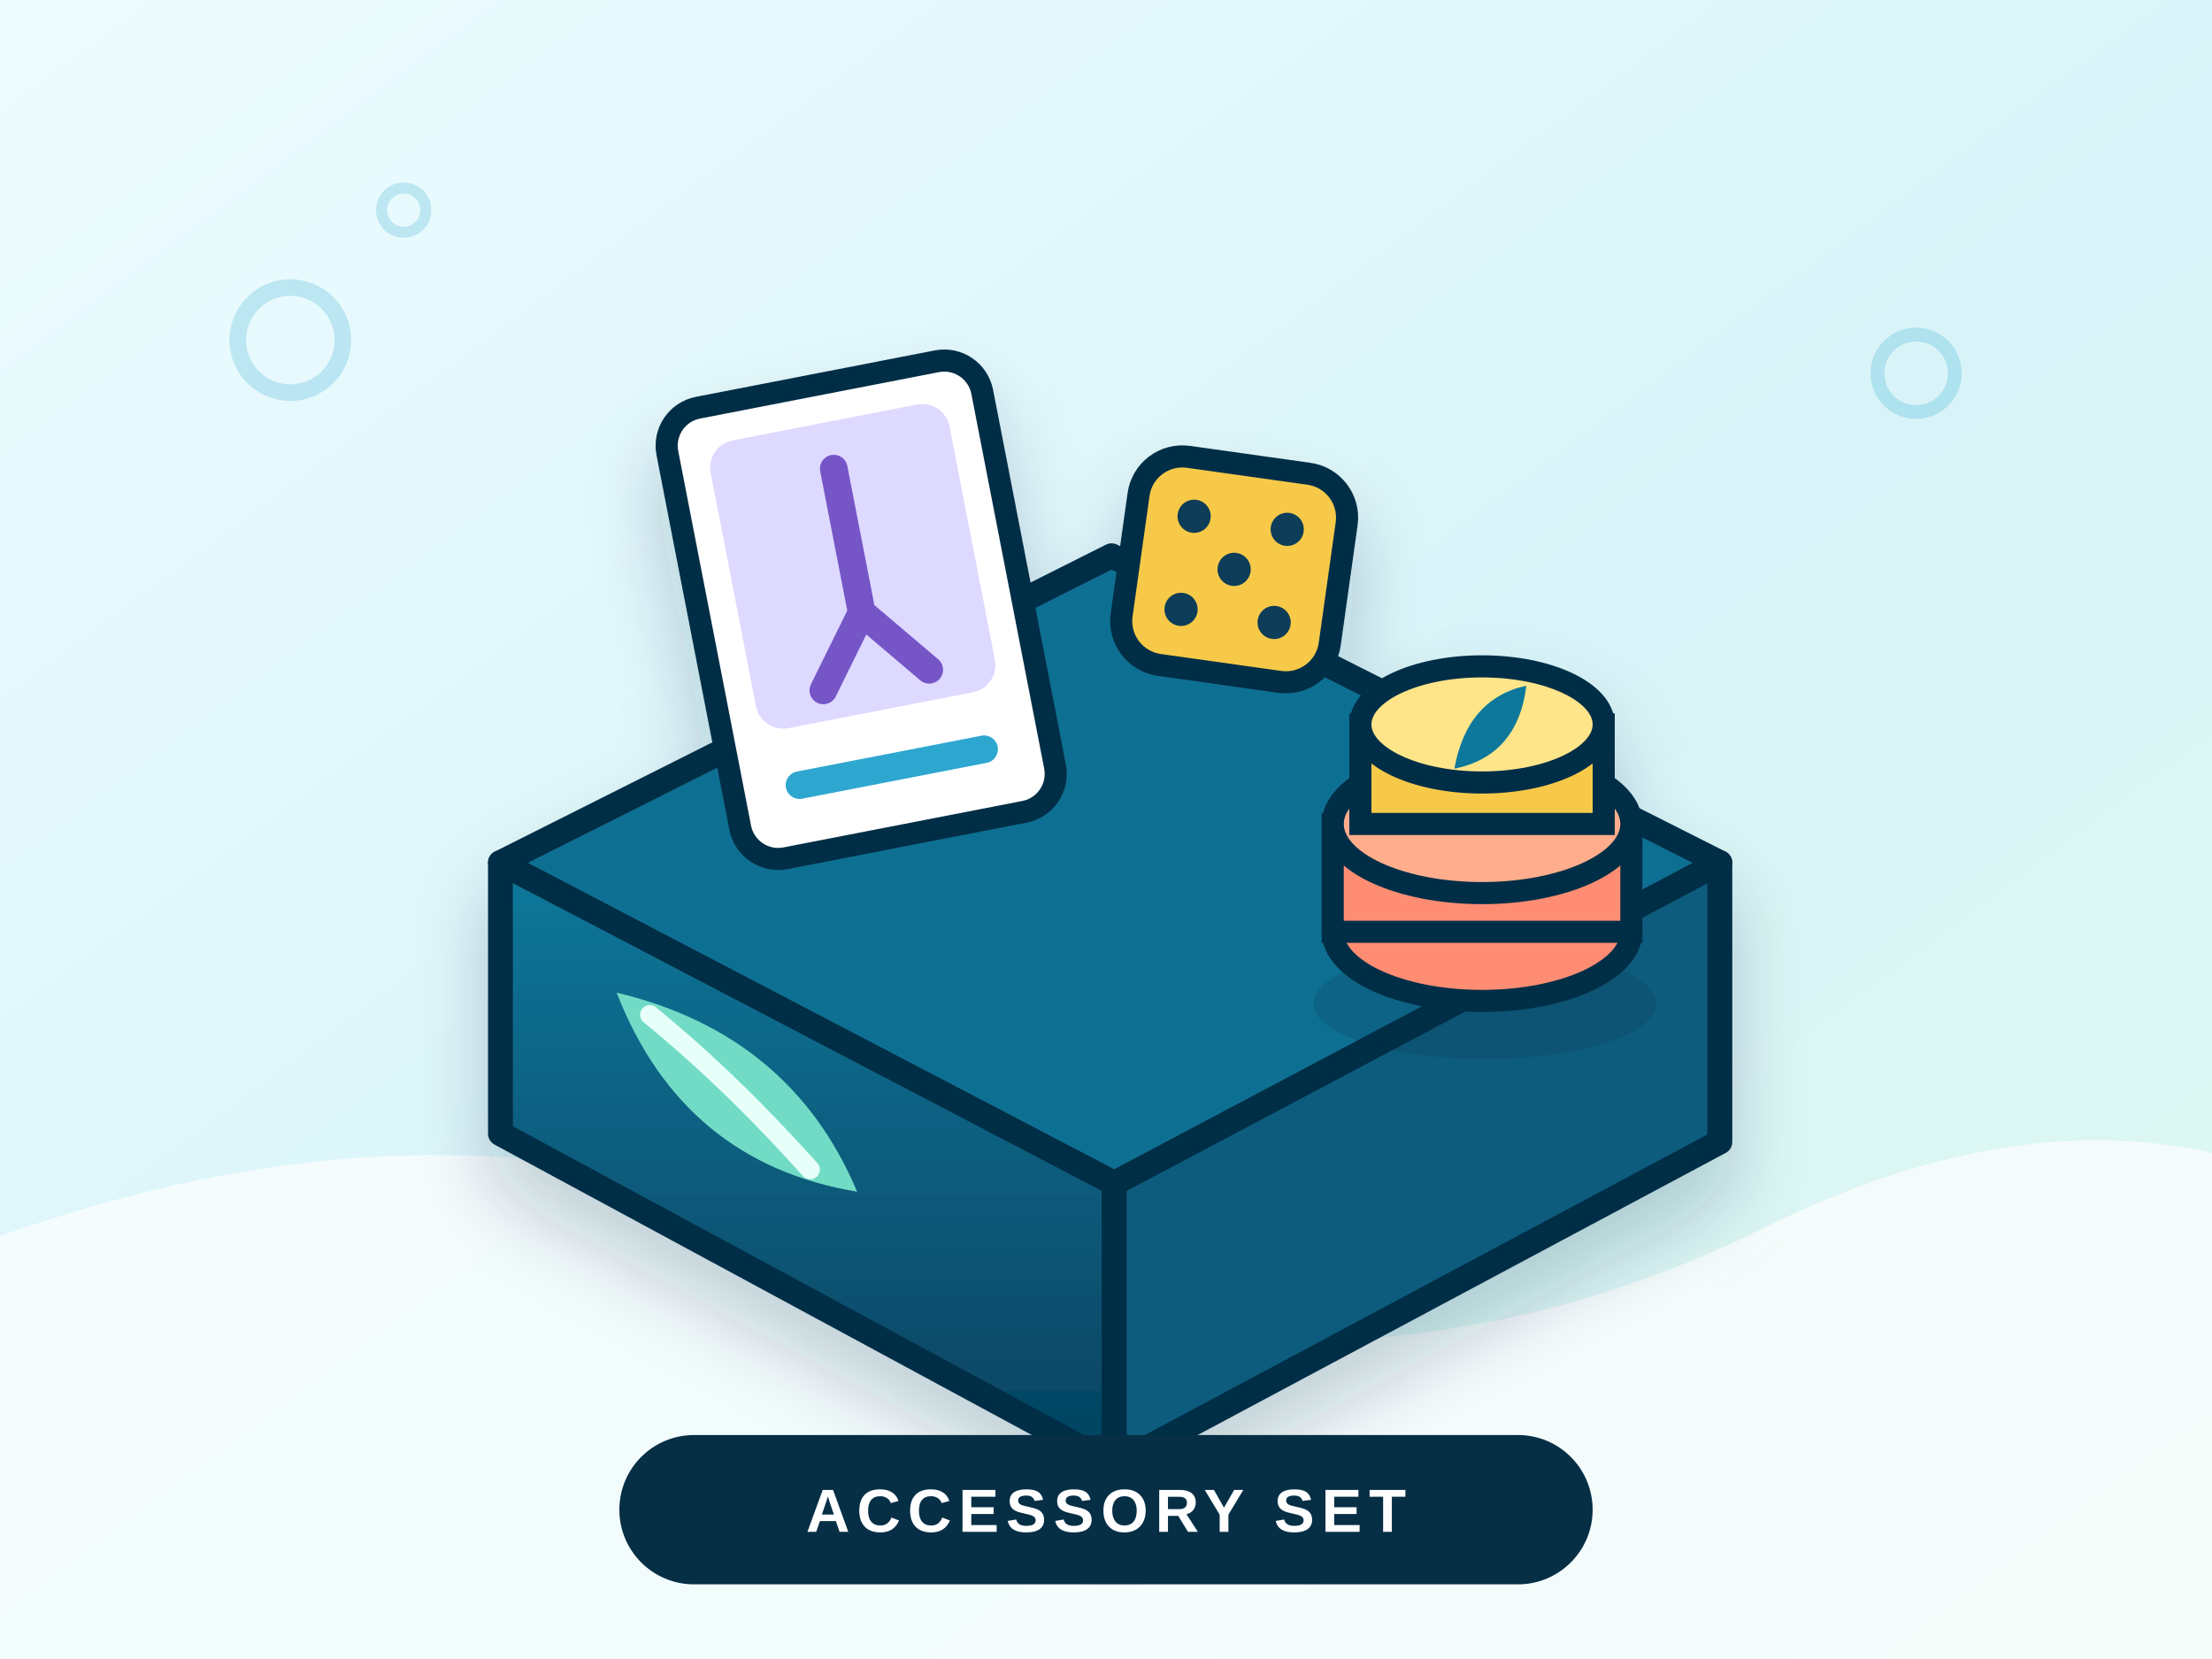
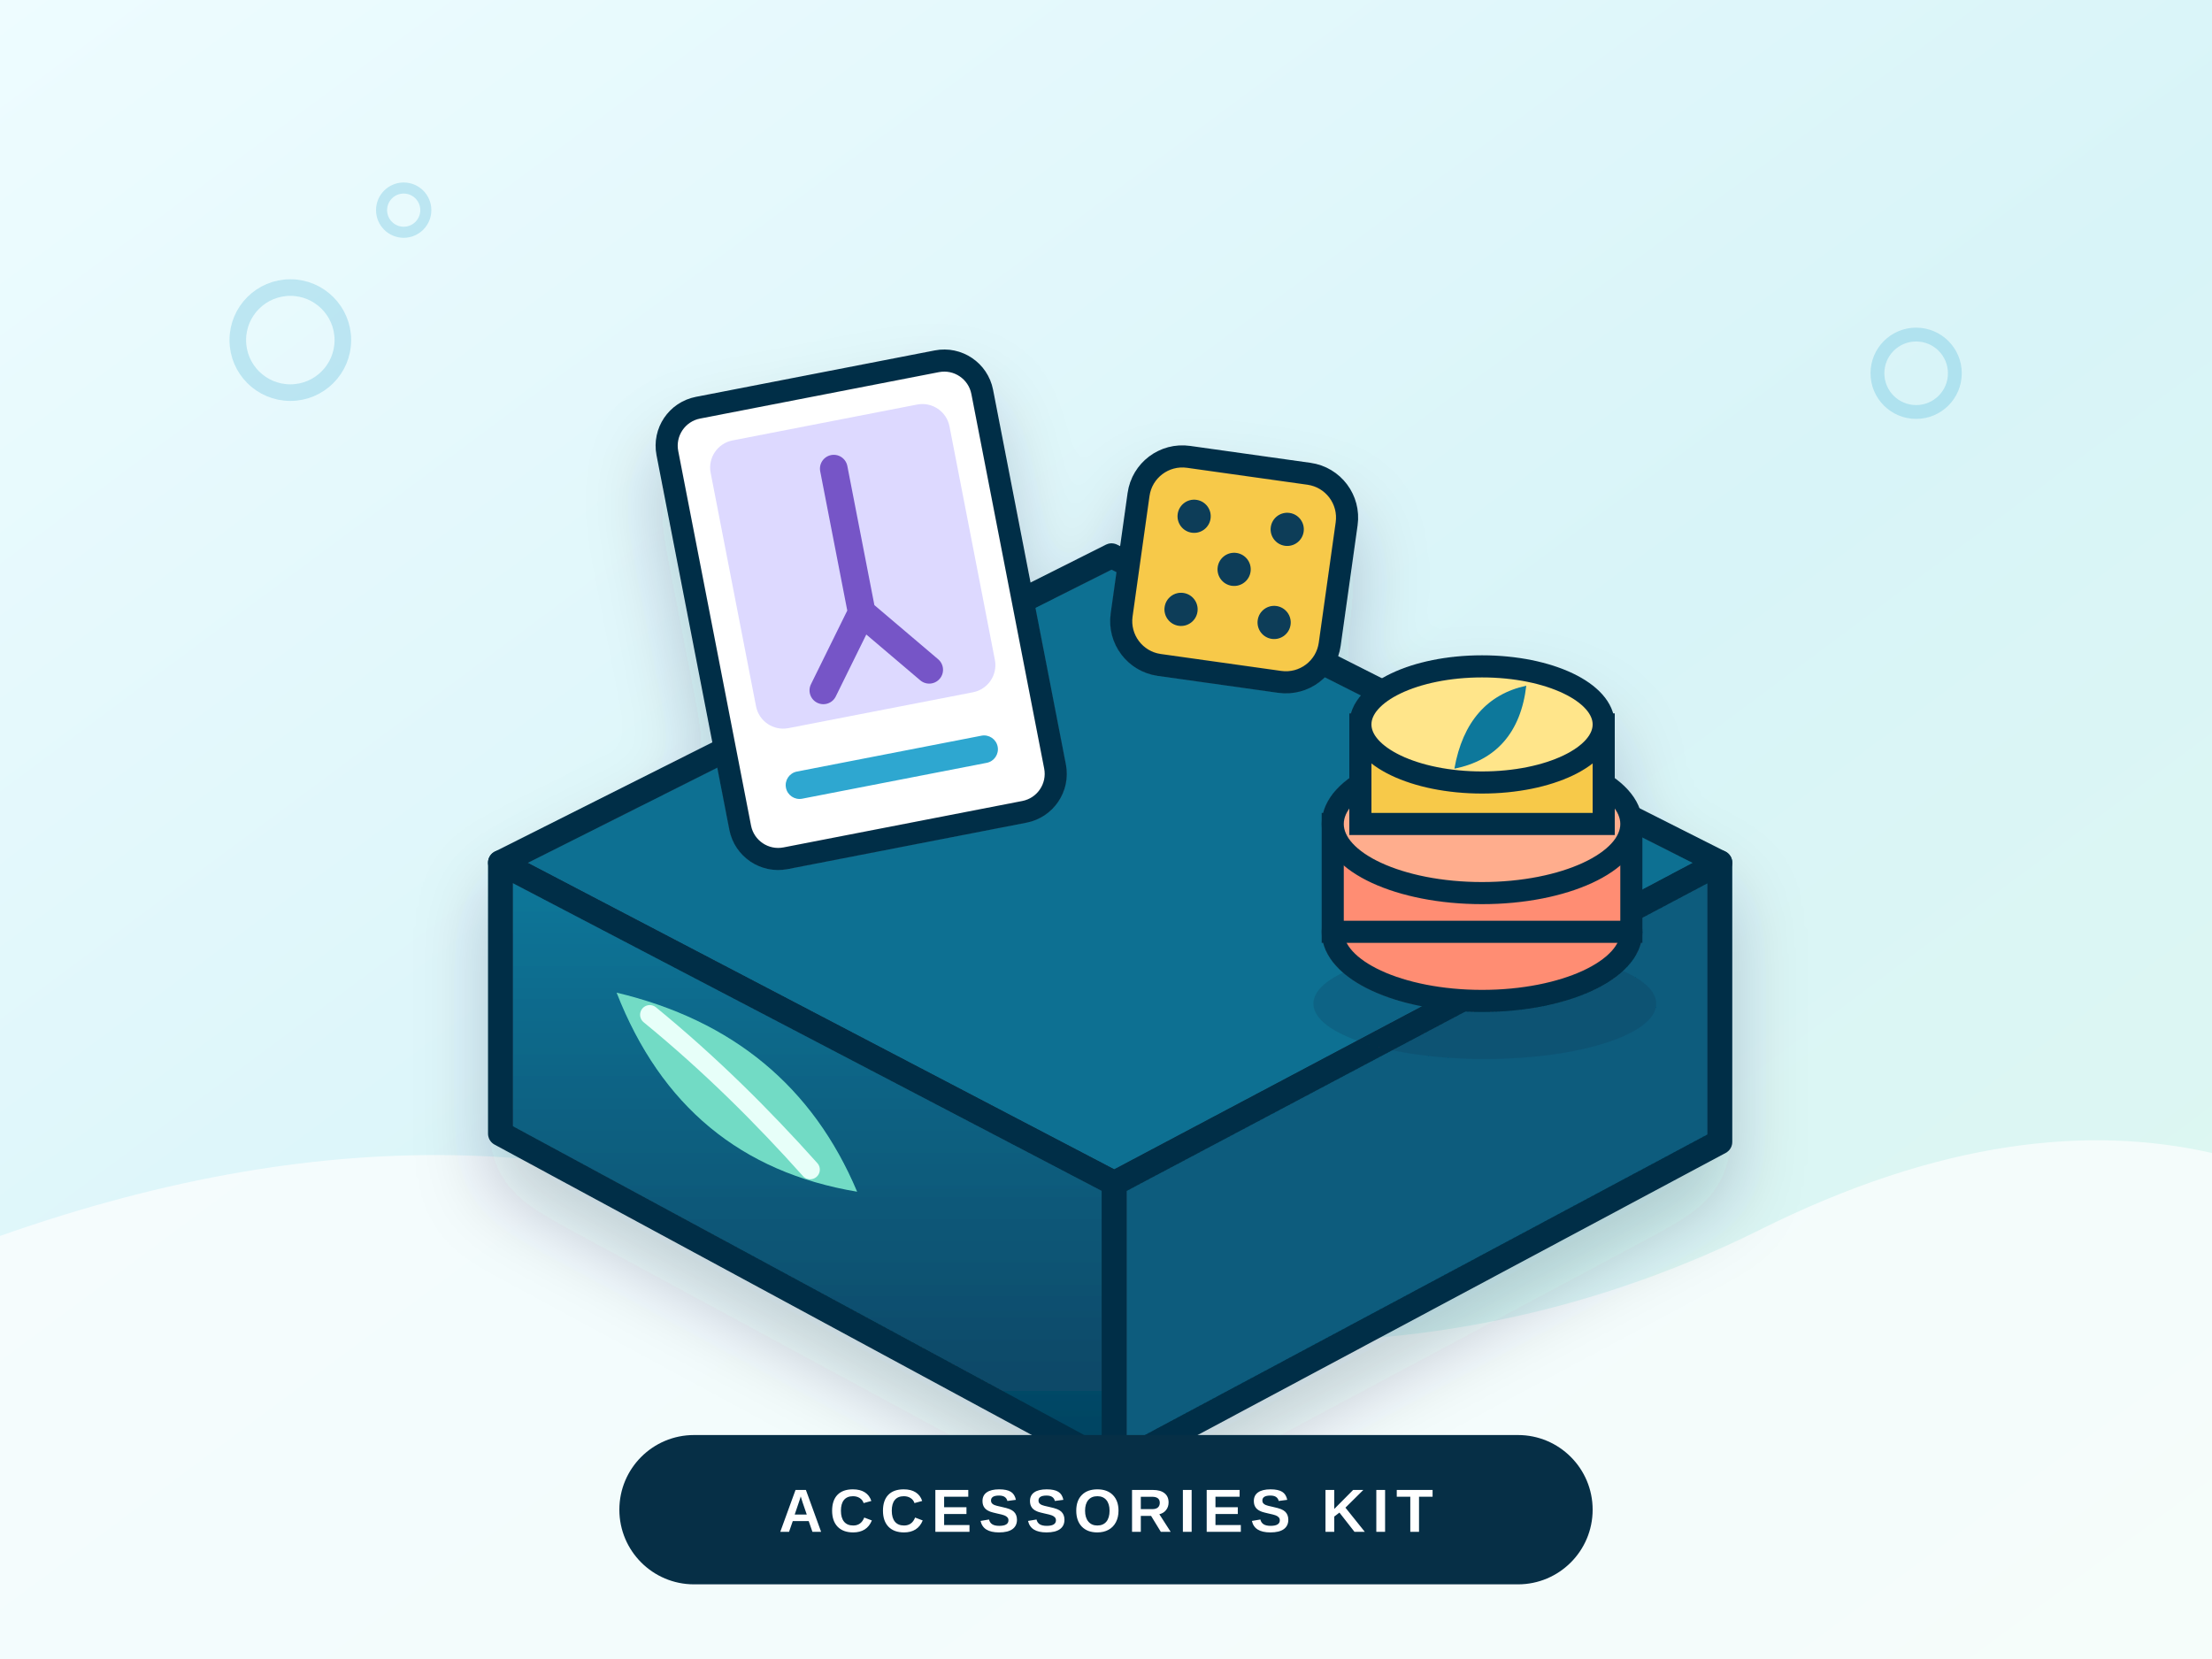
<svg xmlns="http://www.w3.org/2000/svg" viewBox="0 0 800 600" role="img" aria-labelledby="accessory-title accessory-desc">
  <defs>
    <linearGradient id="accessory-bg" x1="0" y1="0" x2="1" y2="1">
      <stop offset="0" stop-color="#eefcff" />
      <stop offset=".55" stop-color="#d8f4f8" />
      <stop offset="1" stop-color="#dff8ef" />
    </linearGradient>
    <linearGradient id="accessory-tray" x1="0" y1="0" x2="0" y2="1">
      <stop offset="0" stop-color="#0a789b" />
      <stop offset="1" stop-color="#06415f" />
    </linearGradient>
    <filter id="accessory-shadow" x="-30%" y="-30%" width="160%" height="180%">
      <feDropShadow dx="0" dy="16" stdDeviation="13" flood-color="#062f46" flood-opacity=".2" />
    </filter>
  </defs>
  <rect width="800" height="600" fill="url(#accessory-bg)" />
  <path d="M0 447c122-43 222-36 310 4 100 46 219 47 326-6 66-33 120-38 164-28v183H0Z" fill="#fff" opacity=".68" />
  <g fill="none" stroke="#2ea7d0" opacity=".24">
    <circle cx="105" cy="123" r="19" stroke-width="6" />
    <circle cx="146" cy="76" r="8" stroke-width="4" />
    <circle cx="693" cy="135" r="14" stroke-width="5" />
  </g>
  <g filter="url(#accessory-shadow)">
    <path d="M181 312 402 201l220 111-219 116Z" fill="#0c7092" stroke="#062f46" stroke-width="9" stroke-linejoin="round" />
    <path d="M181 312 403 428v102L181 410Z" fill="url(#accessory-tray)" stroke="#062f46" stroke-width="9" stroke-linejoin="round" />
    <path d="m403 428 219-116v101L403 530Z" fill="#075b7d" stroke="#062f46" stroke-width="9" stroke-linejoin="round" />
    <g transform="rotate(-11 317 249)">
      <rect x="259" y="137" width="116" height="166" rx="14" fill="#fff" stroke="#062f46" stroke-width="8" />
      <rect x="273" y="151" width="88" height="106" rx="10" fill="#ddd9ff" />
      <path d="M317 168v53m0 0-19 25m19-25 20 25" fill="none" stroke="#7655c7" stroke-width="10" stroke-linecap="round" stroke-linejoin="round" />
      <rect x="278" y="273" width="78" height="10" rx="5" fill="#2ea7d0" />
    </g>
    <g transform="translate(414 163) rotate(8)">
      <rect width="76" height="76" rx="16" fill="#f7c948" stroke="#062f46" stroke-width="8" />
      <circle cx="21" cy="21" r="6" fill="#073d58" />
      <circle cx="55" cy="21" r="6" fill="#073d58" />
      <circle cx="38" cy="38" r="6" fill="#073d58" />
      <circle cx="21" cy="55" r="6" fill="#073d58" />
      <circle cx="55" cy="55" r="6" fill="#073d58" />
    </g>
    <g transform="translate(486 246)">
      <ellipse cx="51" cy="117" rx="62" ry="20" fill="#062f46" opacity=".18" />
      <ellipse cx="50" cy="91" rx="54" ry="25" fill="#ff8d73" stroke="#062f46" stroke-width="8" />
      <rect x="-4" y="52" width="108" height="39" fill="#ff8d73" stroke="#062f46" stroke-width="8" />
      <ellipse cx="50" cy="52" rx="54" ry="25" fill="#ffad8d" stroke="#062f46" stroke-width="8" />
      <rect x="6" y="16" width="88" height="36" fill="#f7c948" stroke="#062f46" stroke-width="8" />
      <ellipse cx="50" cy="16" rx="44" ry="21" fill="#ffe58a" stroke="#062f46" stroke-width="8" />
      <path d="M40 32c3-17 12-27 26-30-2 17-11 27-26 30Z" fill="#0a789b" />
    </g>
    <path d="M223 359c42 10 71 34 87 72-42-7-71-31-87-72Z" fill="#72dbc5" />
    <path d="M235 367c22 18 41 37 58 56" fill="none" stroke="#e7fff9" stroke-width="7" stroke-linecap="round" />
  </g>
  <g transform="translate(224 519)">
    <rect width="352" height="54" rx="27" fill="#062f46" />
-     <text x="176" y="35" text-anchor="middle" fill="#fff" font-family="Arial, sans-serif" font-size="22" font-weight="800" letter-spacing="2.5">ACCESSORY SET</text>
+     <text x="176" y="35" text-anchor="middle" fill="#fff" font-family="Arial, sans-serif" font-size="22" font-weight="800" letter-spacing="2.5">ACCESSORIES KIT</text>
  </g>
</svg>
